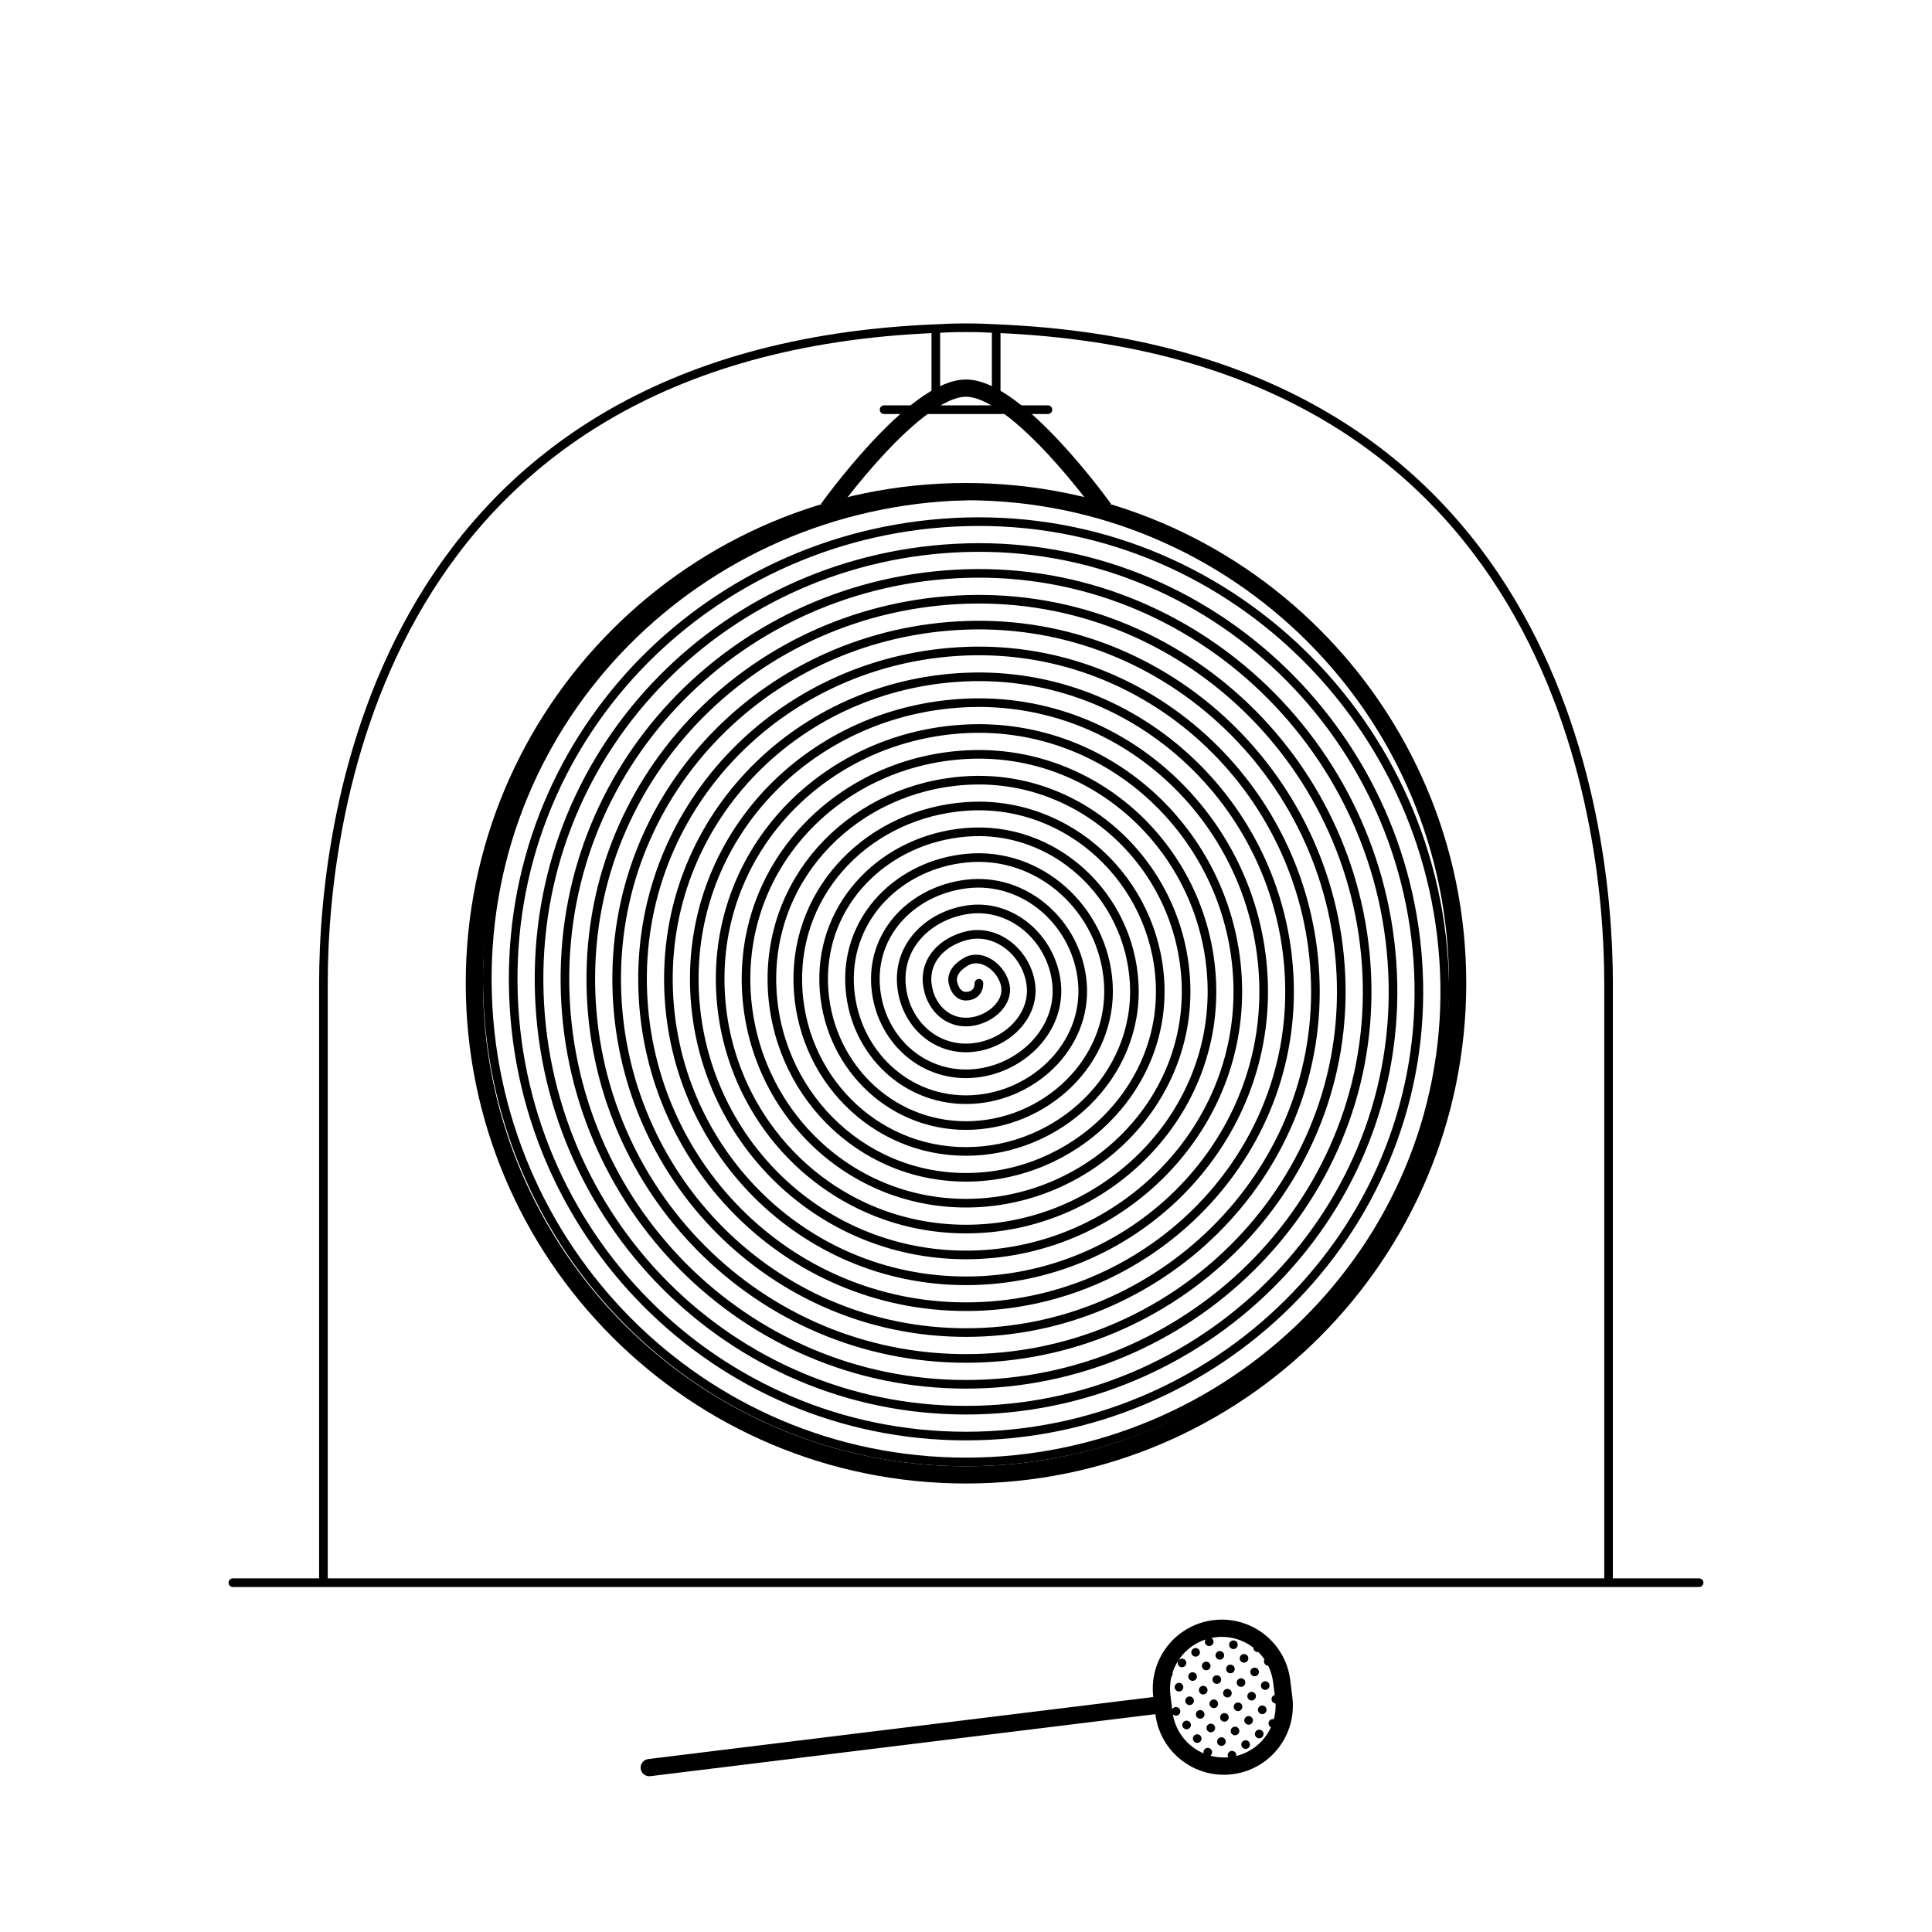
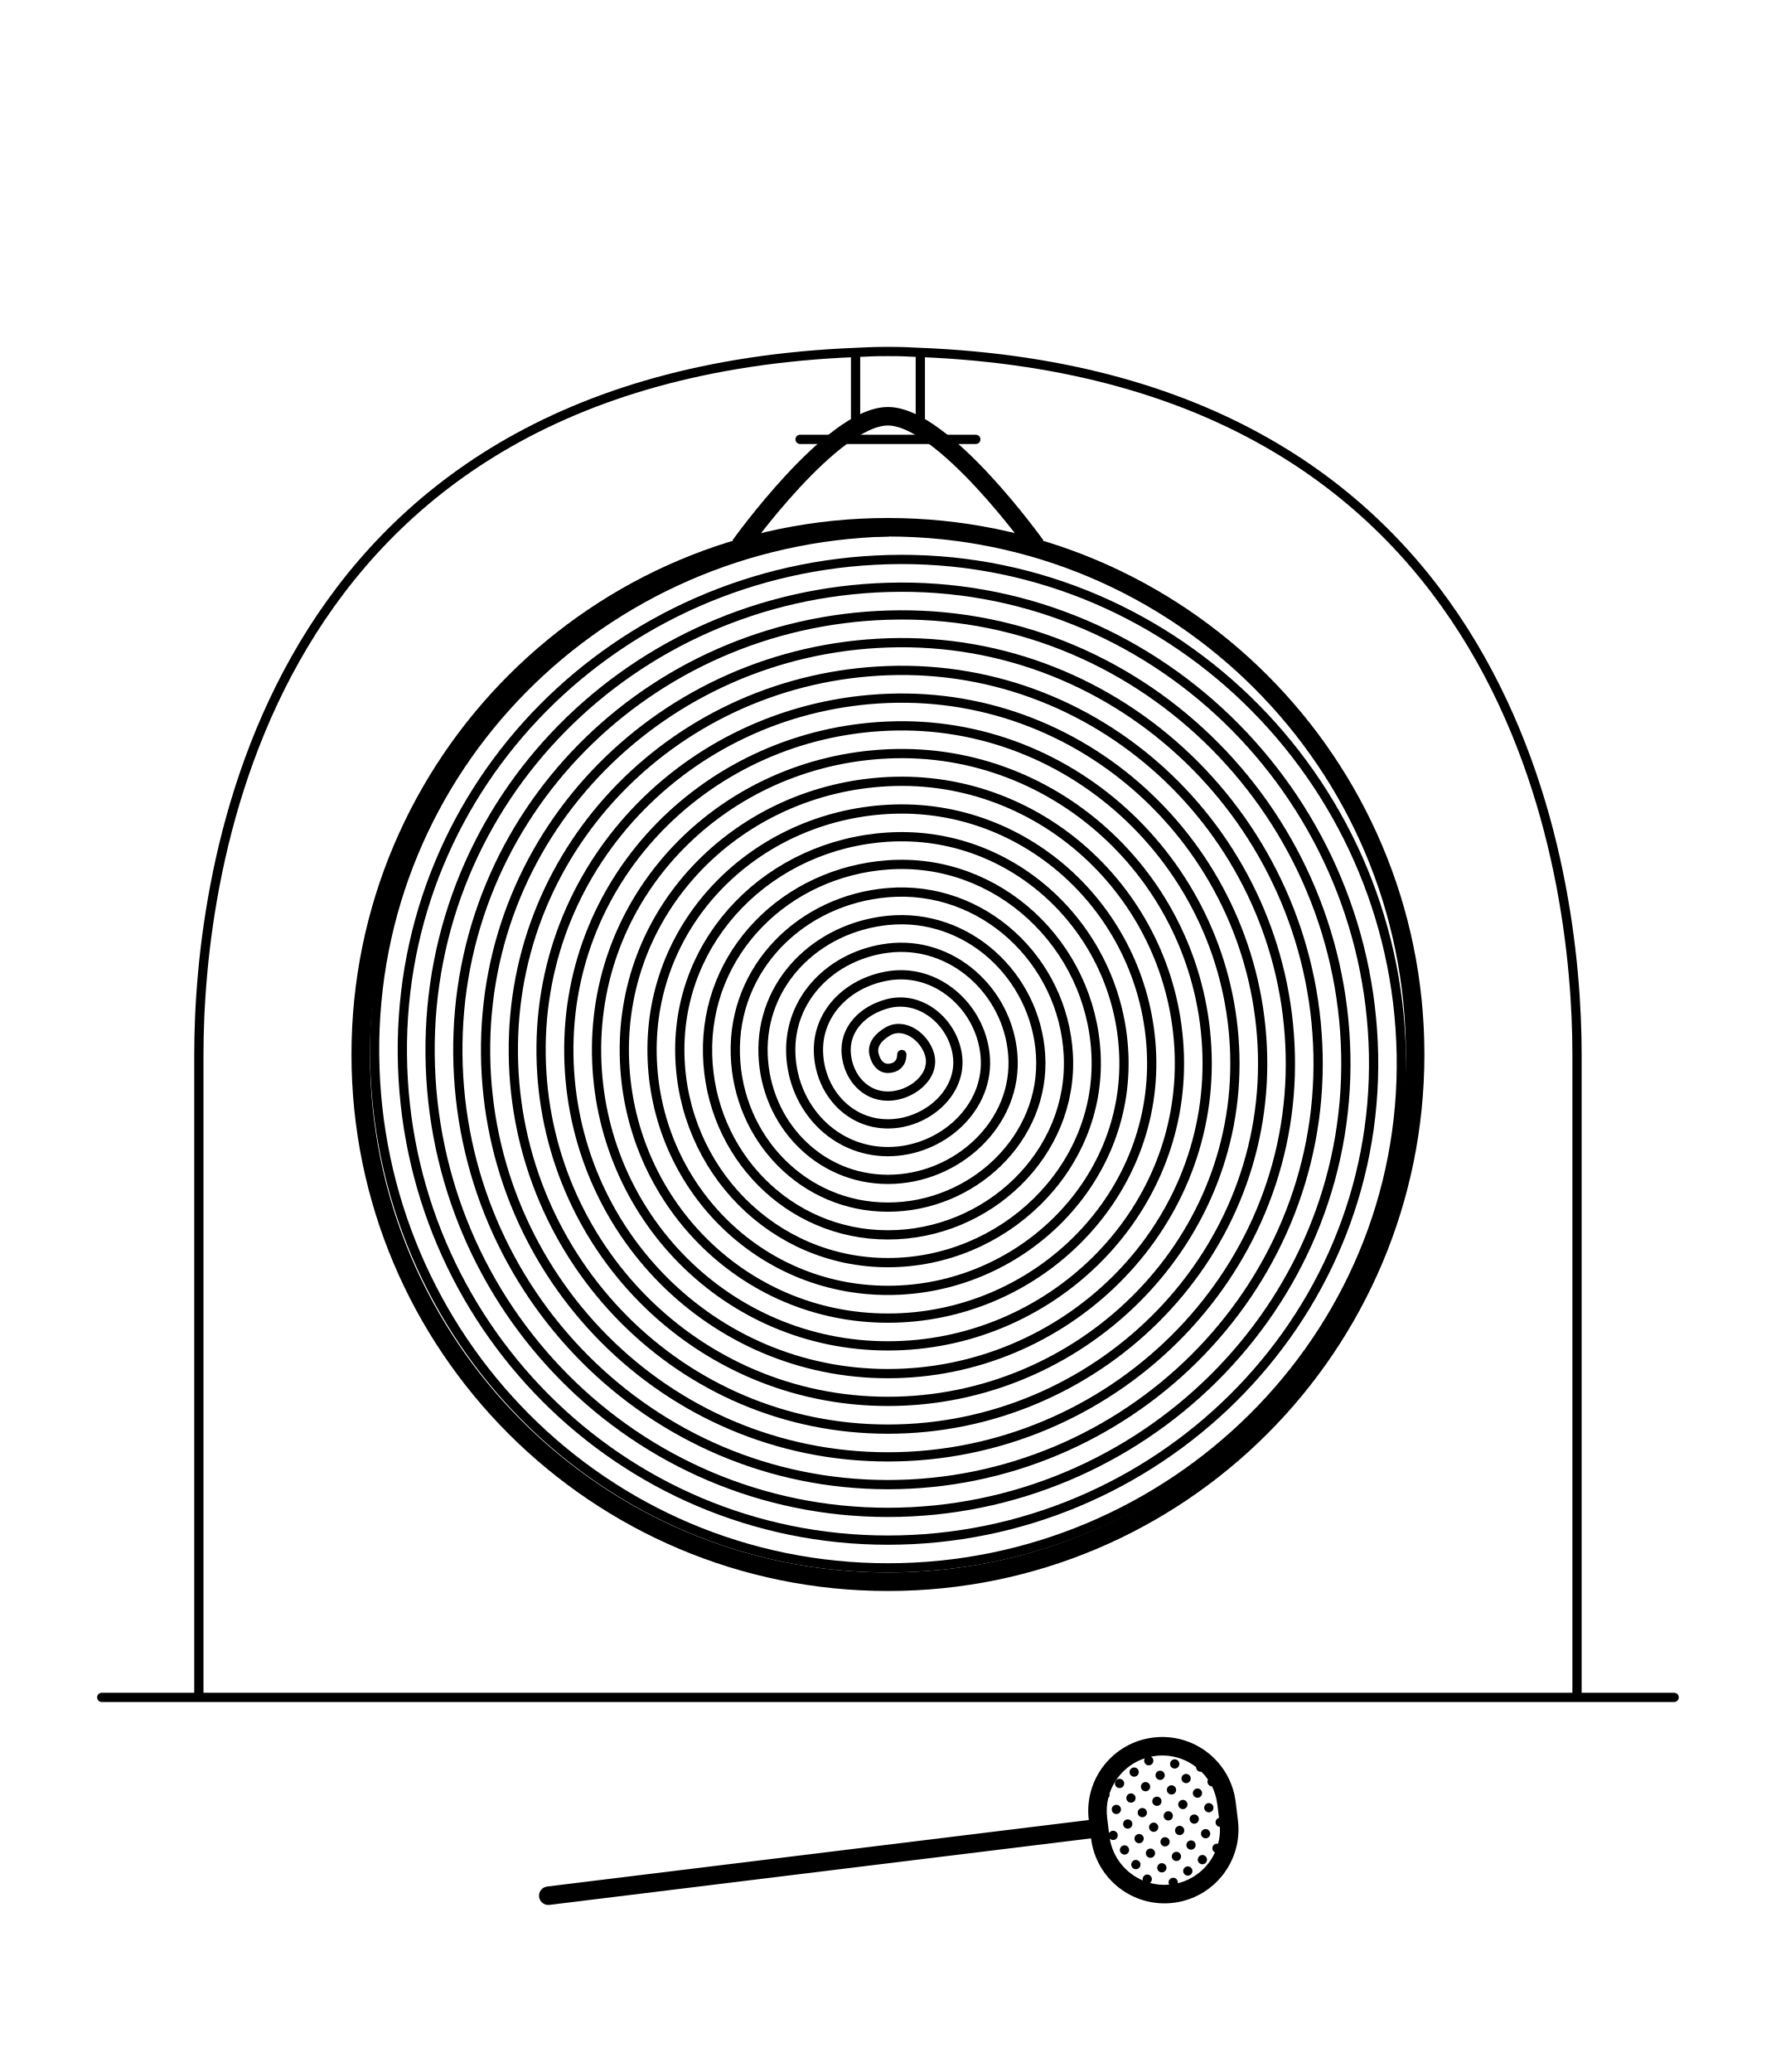
- <svg xmlns="http://www.w3.org/2000/svg" width="224" height="224" viewBox="0 0 224 224" fill="none">
-   <path d="M37.5 183.5V114C37.5 94.493 44.013 40.741 108.5 38.101M37.5 183.5H186.5M37.5 183.5H27M186.5 183.5V114C186.5 94.493 179.987 40.741 115.5 38.101M186.5 183.5H197M108.5 38.101C110.131 38.034 110.298 38 112 38C113.702 38 113.869 38.034 115.5 38.101M108.5 38.101V47.5M108.5 47.5H115.5M108.5 47.5H102.5M115.5 47.5V38.101M115.5 47.5H121.5" stroke="black" stroke-linecap="round" />
-   <circle cx="112" cy="114" r="57" stroke="black" stroke-width="2" />
-   <path d="M96 59C96 59 106 45 112 45C118 45 128 59 128 59" stroke="black" stroke-width="2" />
-   <path d="M113.5 114C113.5 115 112.828 115.5 112 115.5C111.171 115.5 110.701 114.804 110.5 114C110.231 112.927 111.014 112.069 112 111.5C113.741 110.496 115.948 112.067 116.5 114C117.183 116.39 114.485 118.5 112 118.5C109.515 118.5 107.747 116.473 107.5 114C107.224 111.239 109.313 109.193 112 108.5C115.517 107.593 118.948 110.41 119.5 114C120.13 118.094 116.142 121.5 112 121.5C107.858 121.5 104.758 118.134 104.5 114C104.224 109.582 107.635 106.237 112 105.5C117.202 104.622 121.948 108.753 122.5 114C123.107 119.767 117.799 124.5 112 124.5C106.201 124.5 101.763 119.793 101.5 114C101.224 107.925 105.966 103.26 112 102.5C118.871 101.635 124.948 107.097 125.5 114C126.094 121.432 119.456 127.5 112 127.5C104.544 127.5 98.766 121.451 98.5 114C98.224 106.268 104.302 100.273 112 99.5C120.535 98.643 127.948 105.44 128.5 114C129.087 123.094 121.113 130.5 112 130.5C102.887 130.5 95.768 123.109 95.5 114C95.224 104.611 102.64 97.282 112 96.5C122.197 95.648 130.948 103.783 131.5 114C132.081 124.754 122.769 133.5 112 133.5C101.23 133.5 92.769 124.766 92.5 114C92.224 102.954 100.979 94.289 112 93.5C123.857 92.651 133.948 102.126 134.5 114C135.077 126.413 124.426 136.5 112 136.5C99.573 136.5 89.77 126.423 89.5 114C89.224 101.297 99.319 91.294 112 90.5C125.516 89.654 136.948 100.469 137.5 114C138.074 128.072 126.083 139.5 112 139.5C97.917 139.5 86.771 128.081 86.5 114C86.224 99.641 97.66 88.298 112 87.5C127.174 86.656 139.948 98.812 140.5 114C141.072 129.73 127.74 142.5 112 142.5C96.26 142.5 83.771 129.738 83.5 114C83.224 97.984 96.001 85.301 112 84.5C128.833 83.658 142.948 97.155 143.5 114C144.07 131.388 129.397 145.5 112 145.5C94.603 145.5 80.772 131.395 80.5 114C80.224 96.327 94.343 82.303 112 81.5C130.491 80.659 145.948 95.499 146.5 114C147.068 133.045 131.054 148.5 112 148.5C92.946 148.5 77.772 133.052 77.5 114C77.224 94.67 92.685 79.305 112 78.5C132.148 77.66 148.948 93.842 149.5 114C150.067 134.703 132.71 151.5 112 151.5C91.289 151.5 74.772 134.709 74.5 114C74.224 93.013 91.027 76.307 112 75.5C133.806 74.661 151.948 92.185 152.5 114C153.066 136.36 134.367 154.5 112 154.5C89.632 154.5 71.773 136.366 71.5 114C71.224 91.356 89.369 73.309 112 72.5C135.464 71.662 154.948 90.528 155.5 114C156.065 138.018 136.024 157.5 112 157.5C87.975 157.5 68.773 138.023 68.5 114C68.224 89.699 87.711 70.31 112 69.5C137.121 68.662 157.948 88.871 158.5 114C159.064 139.675 137.681 160.5 112 160.5C86.319 160.5 65.773 139.68 65.5 114C65.224 88.043 86.054 67.311 112 66.5C138.778 65.663 160.948 87.214 161.5 114C162.063 141.332 139.338 163.5 112 163.5C84.662 163.5 62.773 141.337 62.5 114C62.224 86.386 84.396 64.312 112 63.5C140.436 62.663 163.948 85.557 164.5 114C165.063 142.989 140.995 166.5 112 166.5C83.005 166.5 59.773 142.994 59.5 114C59.224 84.729 82.739 61.313 112 60.5C142.093 59.664 166.948 83.901 167.5 114C168.062 144.647 142.652 169.5 112 169.5C81.348 169.5 56.773 144.651 56.5 114C56.224 83.072 81.082 58.314 112 57.5" stroke="black" stroke-linecap="round" />
-   <path fill-rule="evenodd" clip-rule="evenodd" d="M147.791 196.523L147.61 195.052C147.525 194.361 147.326 193.712 147.034 193.121C146.888 193.119 146.744 193.053 146.647 192.929C146.522 192.768 146.511 192.554 146.601 192.385C146.391 192.08 146.154 191.796 145.894 191.537C145.719 191.566 145.535 191.501 145.418 191.351C145.343 191.255 145.309 191.14 145.313 191.027C144.108 190.1 142.552 189.628 140.923 189.828C140.759 189.848 140.597 189.875 140.438 189.908C140.496 189.94 140.549 189.984 140.593 190.04C140.763 190.258 140.724 190.572 140.506 190.742C140.288 190.911 139.974 190.872 139.804 190.654C139.672 190.485 139.667 190.257 139.773 190.085C137.942 190.687 136.537 192.132 135.951 193.915C135.993 194.083 135.945 194.266 135.817 194.391C135.655 195.068 135.61 195.784 135.699 196.514L135.905 198.186C135.937 198.125 135.982 198.07 136.04 198.025C136.257 197.855 136.572 197.894 136.741 198.112C136.911 198.33 136.872 198.644 136.654 198.814C136.448 198.975 136.155 198.948 135.981 198.76C136.328 200.844 137.724 202.514 139.555 203.293C139.499 203.102 139.561 202.888 139.728 202.758C139.945 202.588 140.26 202.627 140.429 202.845C140.599 203.063 140.56 203.377 140.342 203.547C140.336 203.551 140.331 203.556 140.325 203.56C140.986 203.74 141.688 203.808 142.407 203.747C142.286 203.535 142.336 203.261 142.535 203.106C142.752 202.936 143.066 202.975 143.236 203.193C143.328 203.312 143.359 203.458 143.333 203.595C145.153 203.149 146.611 201.889 147.356 200.263C147.29 200.23 147.229 200.182 147.18 200.12C147.01 199.902 147.049 199.588 147.267 199.418C147.393 199.32 147.551 199.292 147.694 199.327C147.851 198.746 147.921 198.133 147.893 197.505C147.755 197.496 147.62 197.431 147.528 197.313C147.359 197.095 147.398 196.781 147.616 196.611C147.669 196.569 147.729 196.54 147.791 196.523ZM140.68 187.843C136.294 188.381 133.176 192.373 133.714 196.758L133.714 196.758L75.154 203.949C74.606 204.016 74.216 204.515 74.283 205.063C74.351 205.611 74.85 206.001 75.398 205.934L133.958 198.743L133.958 198.743C134.497 203.129 138.488 206.247 142.873 205.709C147.259 205.17 150.377 201.179 149.839 196.793L149.595 194.808C149.057 190.423 145.065 187.304 140.68 187.843ZM142.883 200.299C142.665 200.469 142.626 200.783 142.796 201.001C142.965 201.219 143.28 201.258 143.497 201.088C143.715 200.918 143.754 200.604 143.585 200.386C143.415 200.169 143.101 200.13 142.883 200.299ZM144.025 202.579C143.855 202.361 143.894 202.047 144.112 201.877C144.33 201.707 144.644 201.746 144.814 201.964C144.984 202.182 144.945 202.496 144.727 202.666C144.509 202.835 144.195 202.796 144.025 202.579ZM144.46 199.07C144.242 199.24 144.203 199.554 144.373 199.772C144.543 199.99 144.857 200.029 145.075 199.859C145.293 199.689 145.332 199.375 145.162 199.157C144.992 198.939 144.678 198.9 144.46 199.07ZM145.602 201.349C145.433 201.132 145.472 200.817 145.689 200.648C145.907 200.478 146.221 200.517 146.391 200.735C146.561 200.953 146.522 201.267 146.304 201.437C146.086 201.606 145.772 201.567 145.602 201.349ZM145.951 198.542C145.781 198.325 145.82 198.01 146.038 197.841C146.256 197.671 146.57 197.71 146.74 197.928C146.909 198.146 146.87 198.46 146.653 198.629C146.435 198.799 146.121 198.76 145.951 198.542ZM140.424 197.144C140.206 197.314 140.167 197.628 140.337 197.846C140.507 198.064 140.821 198.103 141.039 197.933C141.257 197.763 141.296 197.449 141.126 197.231C140.956 197.013 140.642 196.974 140.424 197.144ZM141.566 199.423C141.397 199.206 141.436 198.891 141.653 198.722C141.871 198.552 142.185 198.591 142.355 198.809C142.525 199.027 142.486 199.341 142.268 199.51C142.05 199.68 141.736 199.641 141.566 199.423ZM143.231 197.493C143.013 197.662 142.974 197.976 143.144 198.194C143.314 198.412 143.628 198.451 143.846 198.281C144.063 198.112 144.102 197.797 143.933 197.58C143.763 197.362 143.449 197.323 143.231 197.493ZM144.722 196.965C144.552 196.747 144.591 196.433 144.809 196.263C145.026 196.093 145.341 196.132 145.51 196.35C145.68 196.568 145.641 196.882 145.423 197.052C145.205 197.222 144.891 197.183 144.722 196.965ZM143.579 194.685C143.362 194.855 143.323 195.169 143.492 195.387C143.662 195.605 143.976 195.644 144.194 195.474C144.412 195.305 144.451 194.99 144.281 194.773C144.111 194.555 143.797 194.516 143.579 194.685ZM141.914 196.617C141.745 196.399 141.784 196.085 142.002 195.915C142.219 195.745 142.534 195.784 142.703 196.002C142.873 196.22 142.834 196.534 142.616 196.704C142.398 196.873 142.084 196.834 141.914 196.617ZM137.966 193.989C137.748 194.159 137.709 194.473 137.878 194.691C138.048 194.908 138.362 194.947 138.58 194.778C138.798 194.608 138.837 194.294 138.667 194.076C138.498 193.858 138.183 193.819 137.966 193.989ZM139.108 196.268C138.938 196.05 138.977 195.736 139.195 195.567C139.413 195.397 139.727 195.436 139.897 195.654C140.066 195.871 140.027 196.186 139.809 196.355C139.592 196.525 139.278 196.486 139.108 196.268ZM141.305 201.529C141.087 201.698 141.048 202.013 141.218 202.23C141.388 202.448 141.702 202.487 141.92 202.317C142.138 202.148 142.177 201.833 142.007 201.616C141.837 201.398 141.523 201.359 141.305 201.529ZM138.847 198.373C138.629 198.543 138.59 198.857 138.759 199.075C138.929 199.293 139.243 199.332 139.461 199.162C139.679 198.992 139.718 198.678 139.548 198.46C139.379 198.243 139.064 198.204 138.847 198.373ZM139.989 200.653C139.819 200.435 139.858 200.121 140.076 199.951C140.294 199.781 140.608 199.82 140.778 200.038C140.947 200.256 140.908 200.57 140.691 200.74C140.473 200.91 140.159 200.871 139.989 200.653ZM137.617 196.796C137.399 196.966 137.36 197.28 137.53 197.498C137.7 197.715 138.014 197.754 138.232 197.585C138.45 197.415 138.489 197.101 138.319 196.883C138.149 196.665 137.835 196.626 137.617 196.796ZM136.301 195.92C136.131 195.702 136.17 195.388 136.388 195.218C136.606 195.049 136.92 195.087 137.09 195.305C137.259 195.523 137.22 195.837 137.003 196.007C136.785 196.177 136.471 196.138 136.301 195.92ZM140.772 194.337C140.554 194.507 140.515 194.821 140.685 195.039C140.855 195.257 141.169 195.296 141.387 195.126C141.605 194.956 141.644 194.642 141.474 194.424C141.304 194.207 140.99 194.168 140.772 194.337ZM142.263 193.81C142.093 193.592 142.132 193.278 142.35 193.108C142.568 192.938 142.882 192.977 143.052 193.195C143.221 193.413 143.182 193.727 142.965 193.897C142.747 194.066 142.433 194.027 142.263 193.81ZM141.121 191.53C140.903 191.7 140.864 192.014 141.034 192.232C141.203 192.45 141.518 192.489 141.735 192.319C141.953 192.149 141.992 191.835 141.822 191.617C141.653 191.4 141.339 191.361 141.121 191.53ZM146.299 195.735C146.129 195.518 146.168 195.203 146.386 195.034C146.604 194.864 146.918 194.903 147.088 195.121C147.258 195.339 147.219 195.653 147.001 195.823C146.783 195.992 146.469 195.953 146.299 195.735ZM145.157 193.456C144.939 193.626 144.9 193.94 145.07 194.158C145.24 194.376 145.554 194.415 145.772 194.245C145.989 194.075 146.028 193.761 145.859 193.543C145.689 193.325 145.375 193.286 145.157 193.456ZM143.841 192.58C143.671 192.362 143.71 192.048 143.928 191.879C144.145 191.709 144.46 191.748 144.629 191.966C144.799 192.183 144.76 192.498 144.542 192.667C144.324 192.837 144.01 192.798 143.841 192.58ZM142.698 190.301C142.48 190.471 142.441 190.785 142.611 191.003C142.781 191.221 143.095 191.26 143.313 191.09C143.531 190.92 143.57 190.606 143.4 190.388C143.23 190.17 142.916 190.131 142.698 190.301ZM136.649 193.113C136.479 192.895 136.518 192.581 136.736 192.411C136.954 192.242 137.268 192.281 137.438 192.498C137.608 192.716 137.569 193.03 137.351 193.2C137.133 193.37 136.819 193.331 136.649 193.113ZM137.182 200.304C137.012 200.087 137.051 199.772 137.269 199.603C137.487 199.433 137.801 199.472 137.971 199.69C138.14 199.908 138.101 200.222 137.884 200.392C137.666 200.561 137.352 200.522 137.182 200.304ZM138.498 201.18C138.28 201.35 138.241 201.664 138.411 201.882C138.581 202.1 138.895 202.139 139.113 201.969C139.331 201.799 139.37 201.485 139.2 201.267C139.03 201.05 138.716 201.011 138.498 201.18ZM139.456 193.461C139.286 193.244 139.325 192.929 139.543 192.76C139.761 192.59 140.075 192.629 140.245 192.847C140.414 193.065 140.375 193.379 140.158 193.549C139.94 193.718 139.626 193.679 139.456 193.461ZM138.314 191.182C138.096 191.352 138.057 191.666 138.227 191.884C138.396 192.102 138.71 192.141 138.928 191.971C139.146 191.801 139.185 191.487 139.015 191.269C138.846 191.051 138.531 191.012 138.314 191.182Z" fill="black" />
+ <svg xmlns="http://www.w3.org/2000/svg" width="192" height="224" viewBox="0 0 192 224" fill="none">
+   <path d="M21.5 183.5V114C21.5 94.493 28.013 40.741 92.5 38.101M21.5 183.5H170.5M21.5 183.5H11M170.5 183.5V114C170.5 94.493 163.987 40.741 99.5 38.101M170.5 183.5H181M92.5 38.101C94.131 38.034 94.298 38 96 38C97.702 38 97.869 38.034 99.5 38.101M92.5 38.101V47.5M92.5 47.5H99.5M92.5 47.5H86.5M99.5 47.5V38.101M99.5 47.5H105.5" stroke="black" stroke-linecap="round" />
+   <circle cx="96" cy="114" r="57" stroke="black" stroke-width="2" />
+   <path d="M80 59C80 59 90 45 96 45C102 45 112 59 112 59" stroke="black" stroke-width="2" />
+   <path d="M97.5 114C97.5 115 96.828 115.5 96 115.5C95.171 115.5 94.701 114.804 94.5 114C94.231 112.927 95.014 112.069 96 111.5C97.741 110.496 99.948 112.067 100.5 114C101.183 116.39 98.485 118.5 96 118.5C93.515 118.5 91.747 116.473 91.5 114C91.224 111.239 93.313 109.193 96 108.5C99.517 107.593 102.948 110.41 103.5 114C104.13 118.094 100.142 121.5 96 121.5C91.858 121.5 88.758 118.134 88.5 114C88.224 109.582 91.635 106.237 96 105.5C101.202 104.622 105.948 108.753 106.5 114C107.107 119.767 101.799 124.5 96 124.5C90.201 124.5 85.763 119.793 85.5 114C85.224 107.925 89.966 103.26 96 102.5C102.871 101.635 108.948 107.097 109.5 114C110.094 121.432 103.456 127.5 96 127.5C88.544 127.5 82.766 121.451 82.5 114C82.224 106.268 88.302 100.273 96 99.5C104.535 98.643 111.948 105.44 112.5 114C113.087 123.094 105.113 130.5 96 130.5C86.887 130.5 79.768 123.109 79.5 114C79.224 104.611 86.64 97.282 96 96.5C106.197 95.648 114.948 103.783 115.5 114C116.081 124.754 106.769 133.5 96 133.5C85.23 133.5 76.769 124.766 76.5 114C76.224 102.954 84.979 94.289 96 93.5C107.857 92.651 117.948 102.126 118.5 114C119.077 126.413 108.426 136.5 96 136.5C83.573 136.5 73.77 126.423 73.5 114C73.224 101.297 83.319 91.294 96 90.5C109.516 89.654 120.948 100.469 121.5 114C122.074 128.072 110.083 139.5 96 139.5C81.917 139.5 70.771 128.081 70.5 114C70.224 99.641 81.66 88.298 96 87.5C111.174 86.656 123.948 98.812 124.5 114C125.072 129.73 111.74 142.5 96 142.5C80.26 142.5 67.771 129.738 67.5 114C67.224 97.984 80.001 85.301 96 84.5C112.833 83.658 126.948 97.155 127.5 114C128.07 131.388 113.397 145.5 96 145.5C78.603 145.5 64.772 131.395 64.5 114C64.224 96.327 78.343 82.303 96 81.5C114.491 80.659 129.948 95.499 130.5 114C131.068 133.045 115.054 148.5 96 148.5C76.946 148.5 61.772 133.052 61.5 114C61.224 94.67 76.685 79.305 96 78.5C116.148 77.66 132.948 93.842 133.5 114C134.067 134.703 116.71 151.5 96 151.5C75.289 151.5 58.772 134.709 58.5 114C58.224 93.013 75.027 76.307 96 75.5C117.806 74.661 135.948 92.185 136.5 114C137.066 136.36 118.367 154.5 96 154.5C73.632 154.5 55.773 136.366 55.5 114C55.224 91.356 73.369 73.309 96 72.5C119.464 71.662 138.948 90.528 139.5 114C140.065 138.018 120.024 157.5 96 157.5C71.975 157.5 52.773 138.023 52.5 114C52.224 89.699 71.711 70.31 96 69.5C121.121 68.662 141.948 88.871 142.5 114C143.064 139.675 121.681 160.5 96 160.5C70.319 160.5 49.773 139.68 49.5 114C49.224 88.043 70.054 67.311 96 66.5C122.778 65.663 144.948 87.214 145.5 114C146.063 141.332 123.338 163.5 96 163.5C68.662 163.5 46.773 141.337 46.5 114C46.224 86.386 68.396 64.312 96 63.5C124.436 62.663 147.948 85.557 148.5 114C149.063 142.989 124.995 166.5 96 166.5C67.005 166.5 43.773 142.994 43.5 114C43.224 84.729 66.739 61.313 96 60.5C126.093 59.664 150.948 83.901 151.5 114C152.062 144.647 126.652 169.5 96 169.5C65.348 169.5 40.773 144.651 40.5 114C40.224 83.072 65.082 58.314 96 57.5" stroke="black" stroke-linecap="round" />
+   <path fill-rule="evenodd" clip-rule="evenodd" d="M131.791 196.523L131.61 195.052C131.525 194.361 131.326 193.712 131.034 193.121C130.888 193.119 130.744 193.053 130.647 192.929C130.522 192.768 130.511 192.554 130.601 192.385C130.391 192.08 130.154 191.796 129.894 191.537C129.719 191.566 129.535 191.501 129.418 191.351C129.343 191.255 129.309 191.14 129.313 191.027C128.108 190.1 126.552 189.628 124.923 189.828C124.759 189.848 124.597 189.875 124.438 189.908C124.496 189.94 124.549 189.984 124.593 190.04C124.763 190.258 124.724 190.572 124.506 190.742C124.288 190.911 123.974 190.872 123.804 190.654C123.672 190.485 123.667 190.257 123.773 190.085C121.942 190.687 120.537 192.132 119.951 193.915C119.993 194.083 119.945 194.266 119.817 194.392C119.655 195.068 119.61 195.784 119.699 196.514L119.905 198.186C119.937 198.125 119.982 198.07 120.04 198.025C120.257 197.855 120.572 197.894 120.741 198.112C120.911 198.33 120.872 198.644 120.654 198.814C120.448 198.975 120.155 198.948 119.981 198.76C120.328 200.844 121.724 202.514 123.555 203.293C123.499 203.102 123.561 202.888 123.728 202.758C123.945 202.588 124.26 202.627 124.429 202.845C124.599 203.063 124.56 203.377 124.342 203.547C124.336 203.551 124.331 203.556 124.325 203.56C124.986 203.74 125.688 203.808 126.407 203.747C126.286 203.535 126.336 203.261 126.534 203.106C126.752 202.936 127.066 202.975 127.236 203.193C127.328 203.312 127.359 203.458 127.333 203.595C129.153 203.149 130.611 201.889 131.356 200.263C131.29 200.23 131.229 200.182 131.18 200.12C131.01 199.902 131.049 199.588 131.267 199.418C131.393 199.32 131.551 199.292 131.694 199.327C131.851 198.746 131.921 198.133 131.893 197.505C131.755 197.496 131.62 197.431 131.528 197.313C131.359 197.095 131.398 196.781 131.616 196.611C131.669 196.569 131.729 196.54 131.791 196.523ZM124.68 187.843C120.294 188.381 117.176 192.373 117.714 196.758L117.714 196.758L117.714 196.758L59.154 203.949C58.606 204.016 58.216 204.515 58.283 205.063C58.351 205.611 58.85 206.001 59.398 205.934L117.958 198.743L117.958 198.743C118.497 203.129 122.488 206.247 126.873 205.709C131.259 205.17 134.377 201.179 133.839 196.793L133.595 194.808C133.057 190.423 129.065 187.304 124.68 187.843ZM126.883 200.299C126.665 200.469 126.626 200.783 126.796 201.001C126.965 201.219 127.28 201.258 127.497 201.088C127.715 200.918 127.754 200.604 127.584 200.386C127.415 200.169 127.101 200.13 126.883 200.299ZM128.025 202.579C127.855 202.361 127.894 202.047 128.112 201.877C128.33 201.707 128.644 201.746 128.814 201.964C128.984 202.182 128.945 202.496 128.727 202.666C128.509 202.835 128.195 202.796 128.025 202.579ZM128.46 199.07C128.242 199.24 128.203 199.554 128.373 199.772C128.543 199.99 128.857 200.029 129.075 199.859C129.293 199.689 129.332 199.375 129.162 199.157C128.992 198.939 128.678 198.9 128.46 199.07ZM129.602 201.349C129.433 201.132 129.472 200.817 129.689 200.648C129.907 200.478 130.221 200.517 130.391 200.735C130.561 200.953 130.522 201.267 130.304 201.437C130.086 201.606 129.772 201.567 129.602 201.349ZM129.951 198.542C129.781 198.325 129.82 198.01 130.038 197.841C130.256 197.671 130.57 197.71 130.74 197.928C130.909 198.146 130.87 198.46 130.653 198.629C130.435 198.799 130.121 198.76 129.951 198.542ZM124.424 197.144C124.206 197.314 124.167 197.628 124.337 197.846C124.507 198.064 124.821 198.103 125.039 197.933C125.257 197.763 125.296 197.449 125.126 197.231C124.956 197.013 124.642 196.974 124.424 197.144ZM125.566 199.423C125.397 199.206 125.436 198.891 125.653 198.722C125.871 198.552 126.185 198.591 126.355 198.809C126.525 199.027 126.486 199.341 126.268 199.51C126.05 199.68 125.736 199.641 125.566 199.423ZM127.231 197.493C127.013 197.662 126.974 197.976 127.144 198.194C127.314 198.412 127.628 198.451 127.846 198.281C128.063 198.112 128.102 197.797 127.933 197.58C127.763 197.362 127.449 197.323 127.231 197.493ZM128.722 196.965C128.552 196.747 128.591 196.433 128.809 196.263C129.026 196.093 129.341 196.132 129.51 196.35C129.68 196.568 129.641 196.882 129.423 197.052C129.205 197.222 128.891 197.183 128.722 196.965ZM127.579 194.685C127.362 194.855 127.323 195.169 127.492 195.387C127.662 195.605 127.976 195.644 128.194 195.474C128.412 195.305 128.451 194.99 128.281 194.773C128.111 194.555 127.797 194.516 127.579 194.685ZM125.914 196.617C125.745 196.399 125.784 196.085 126.002 195.915C126.219 195.745 126.534 195.784 126.703 196.002C126.873 196.22 126.834 196.534 126.616 196.704C126.398 196.873 126.084 196.835 125.914 196.617ZM121.966 193.989C121.748 194.159 121.709 194.473 121.878 194.691C122.048 194.908 122.362 194.947 122.58 194.778C122.798 194.608 122.837 194.294 122.667 194.076C122.498 193.858 122.183 193.819 121.966 193.989ZM123.108 196.268C122.938 196.05 122.977 195.736 123.195 195.567C123.413 195.397 123.727 195.436 123.897 195.654C124.066 195.871 124.027 196.186 123.809 196.355C123.592 196.525 123.277 196.486 123.108 196.268ZM125.305 201.529C125.087 201.698 125.048 202.013 125.218 202.23C125.388 202.448 125.702 202.487 125.92 202.317C126.138 202.148 126.177 201.834 126.007 201.616C125.837 201.398 125.523 201.359 125.305 201.529ZM122.847 198.373C122.629 198.543 122.59 198.857 122.759 199.075C122.929 199.293 123.243 199.332 123.461 199.162C123.679 198.992 123.718 198.678 123.548 198.46C123.379 198.243 123.064 198.204 122.847 198.373ZM123.989 200.653C123.819 200.435 123.858 200.121 124.076 199.951C124.294 199.781 124.608 199.82 124.778 200.038C124.947 200.256 124.908 200.57 124.691 200.74C124.473 200.91 124.159 200.871 123.989 200.653ZM121.617 196.796C121.399 196.966 121.36 197.28 121.53 197.498C121.7 197.715 122.014 197.754 122.232 197.585C122.45 197.415 122.489 197.101 122.319 196.883C122.149 196.665 121.835 196.626 121.617 196.796ZM120.301 195.92C120.131 195.702 120.17 195.388 120.388 195.218C120.606 195.049 120.92 195.087 121.09 195.305C121.259 195.523 121.22 195.837 121.003 196.007C120.785 196.177 120.471 196.138 120.301 195.92ZM124.772 194.337C124.554 194.507 124.515 194.821 124.685 195.039C124.855 195.257 125.169 195.296 125.387 195.126C125.605 194.956 125.644 194.642 125.474 194.424C125.304 194.207 124.99 194.168 124.772 194.337ZM126.263 193.81C126.093 193.592 126.132 193.278 126.35 193.108C126.568 192.938 126.882 192.977 127.052 193.195C127.221 193.413 127.182 193.727 126.965 193.897C126.747 194.066 126.433 194.027 126.263 193.81ZM125.121 191.53C124.903 191.7 124.864 192.014 125.034 192.232C125.203 192.45 125.518 192.489 125.735 192.319C125.953 192.149 125.992 191.835 125.822 191.617C125.653 191.4 125.339 191.361 125.121 191.53ZM130.299 195.735C130.129 195.518 130.168 195.204 130.386 195.034C130.604 194.864 130.918 194.903 131.088 195.121C131.258 195.339 131.219 195.653 131.001 195.823C130.783 195.992 130.469 195.953 130.299 195.735ZM129.157 193.456C128.939 193.626 128.9 193.94 129.07 194.158C129.24 194.376 129.554 194.415 129.772 194.245C129.989 194.075 130.028 193.761 129.859 193.543C129.689 193.325 129.375 193.286 129.157 193.456ZM127.841 192.58C127.671 192.362 127.71 192.048 127.928 191.879C128.145 191.709 128.46 191.748 128.629 191.966C128.799 192.183 128.76 192.498 128.542 192.667C128.324 192.837 128.01 192.798 127.841 192.58ZM126.698 190.301C126.48 190.471 126.442 190.785 126.611 191.003C126.781 191.221 127.095 191.26 127.313 191.09C127.531 190.92 127.57 190.606 127.4 190.388C127.23 190.17 126.916 190.131 126.698 190.301ZM120.649 193.113C120.479 192.895 120.518 192.581 120.736 192.411C120.954 192.242 121.268 192.281 121.438 192.498C121.608 192.716 121.569 193.03 121.351 193.2C121.133 193.37 120.819 193.331 120.649 193.113ZM121.182 200.304C121.012 200.087 121.051 199.772 121.269 199.603C121.487 199.433 121.801 199.472 121.971 199.69C122.14 199.908 122.101 200.222 121.884 200.392C121.666 200.561 121.352 200.522 121.182 200.304ZM122.498 201.18C122.28 201.35 122.241 201.664 122.411 201.882C122.581 202.1 122.895 202.139 123.113 201.969C123.331 201.799 123.37 201.485 123.2 201.267C123.03 201.05 122.716 201.011 122.498 201.18ZM123.456 193.461C123.286 193.244 123.325 192.929 123.543 192.76C123.761 192.59 124.075 192.629 124.245 192.847C124.414 193.065 124.375 193.379 124.158 193.549C123.94 193.718 123.626 193.679 123.456 193.461ZM122.314 191.182C122.096 191.352 122.057 191.666 122.227 191.884C122.396 192.102 122.71 192.141 122.928 191.971C123.146 191.801 123.185 191.487 123.015 191.269C122.846 191.051 122.531 191.012 122.314 191.182Z" fill="black" />
</svg>
